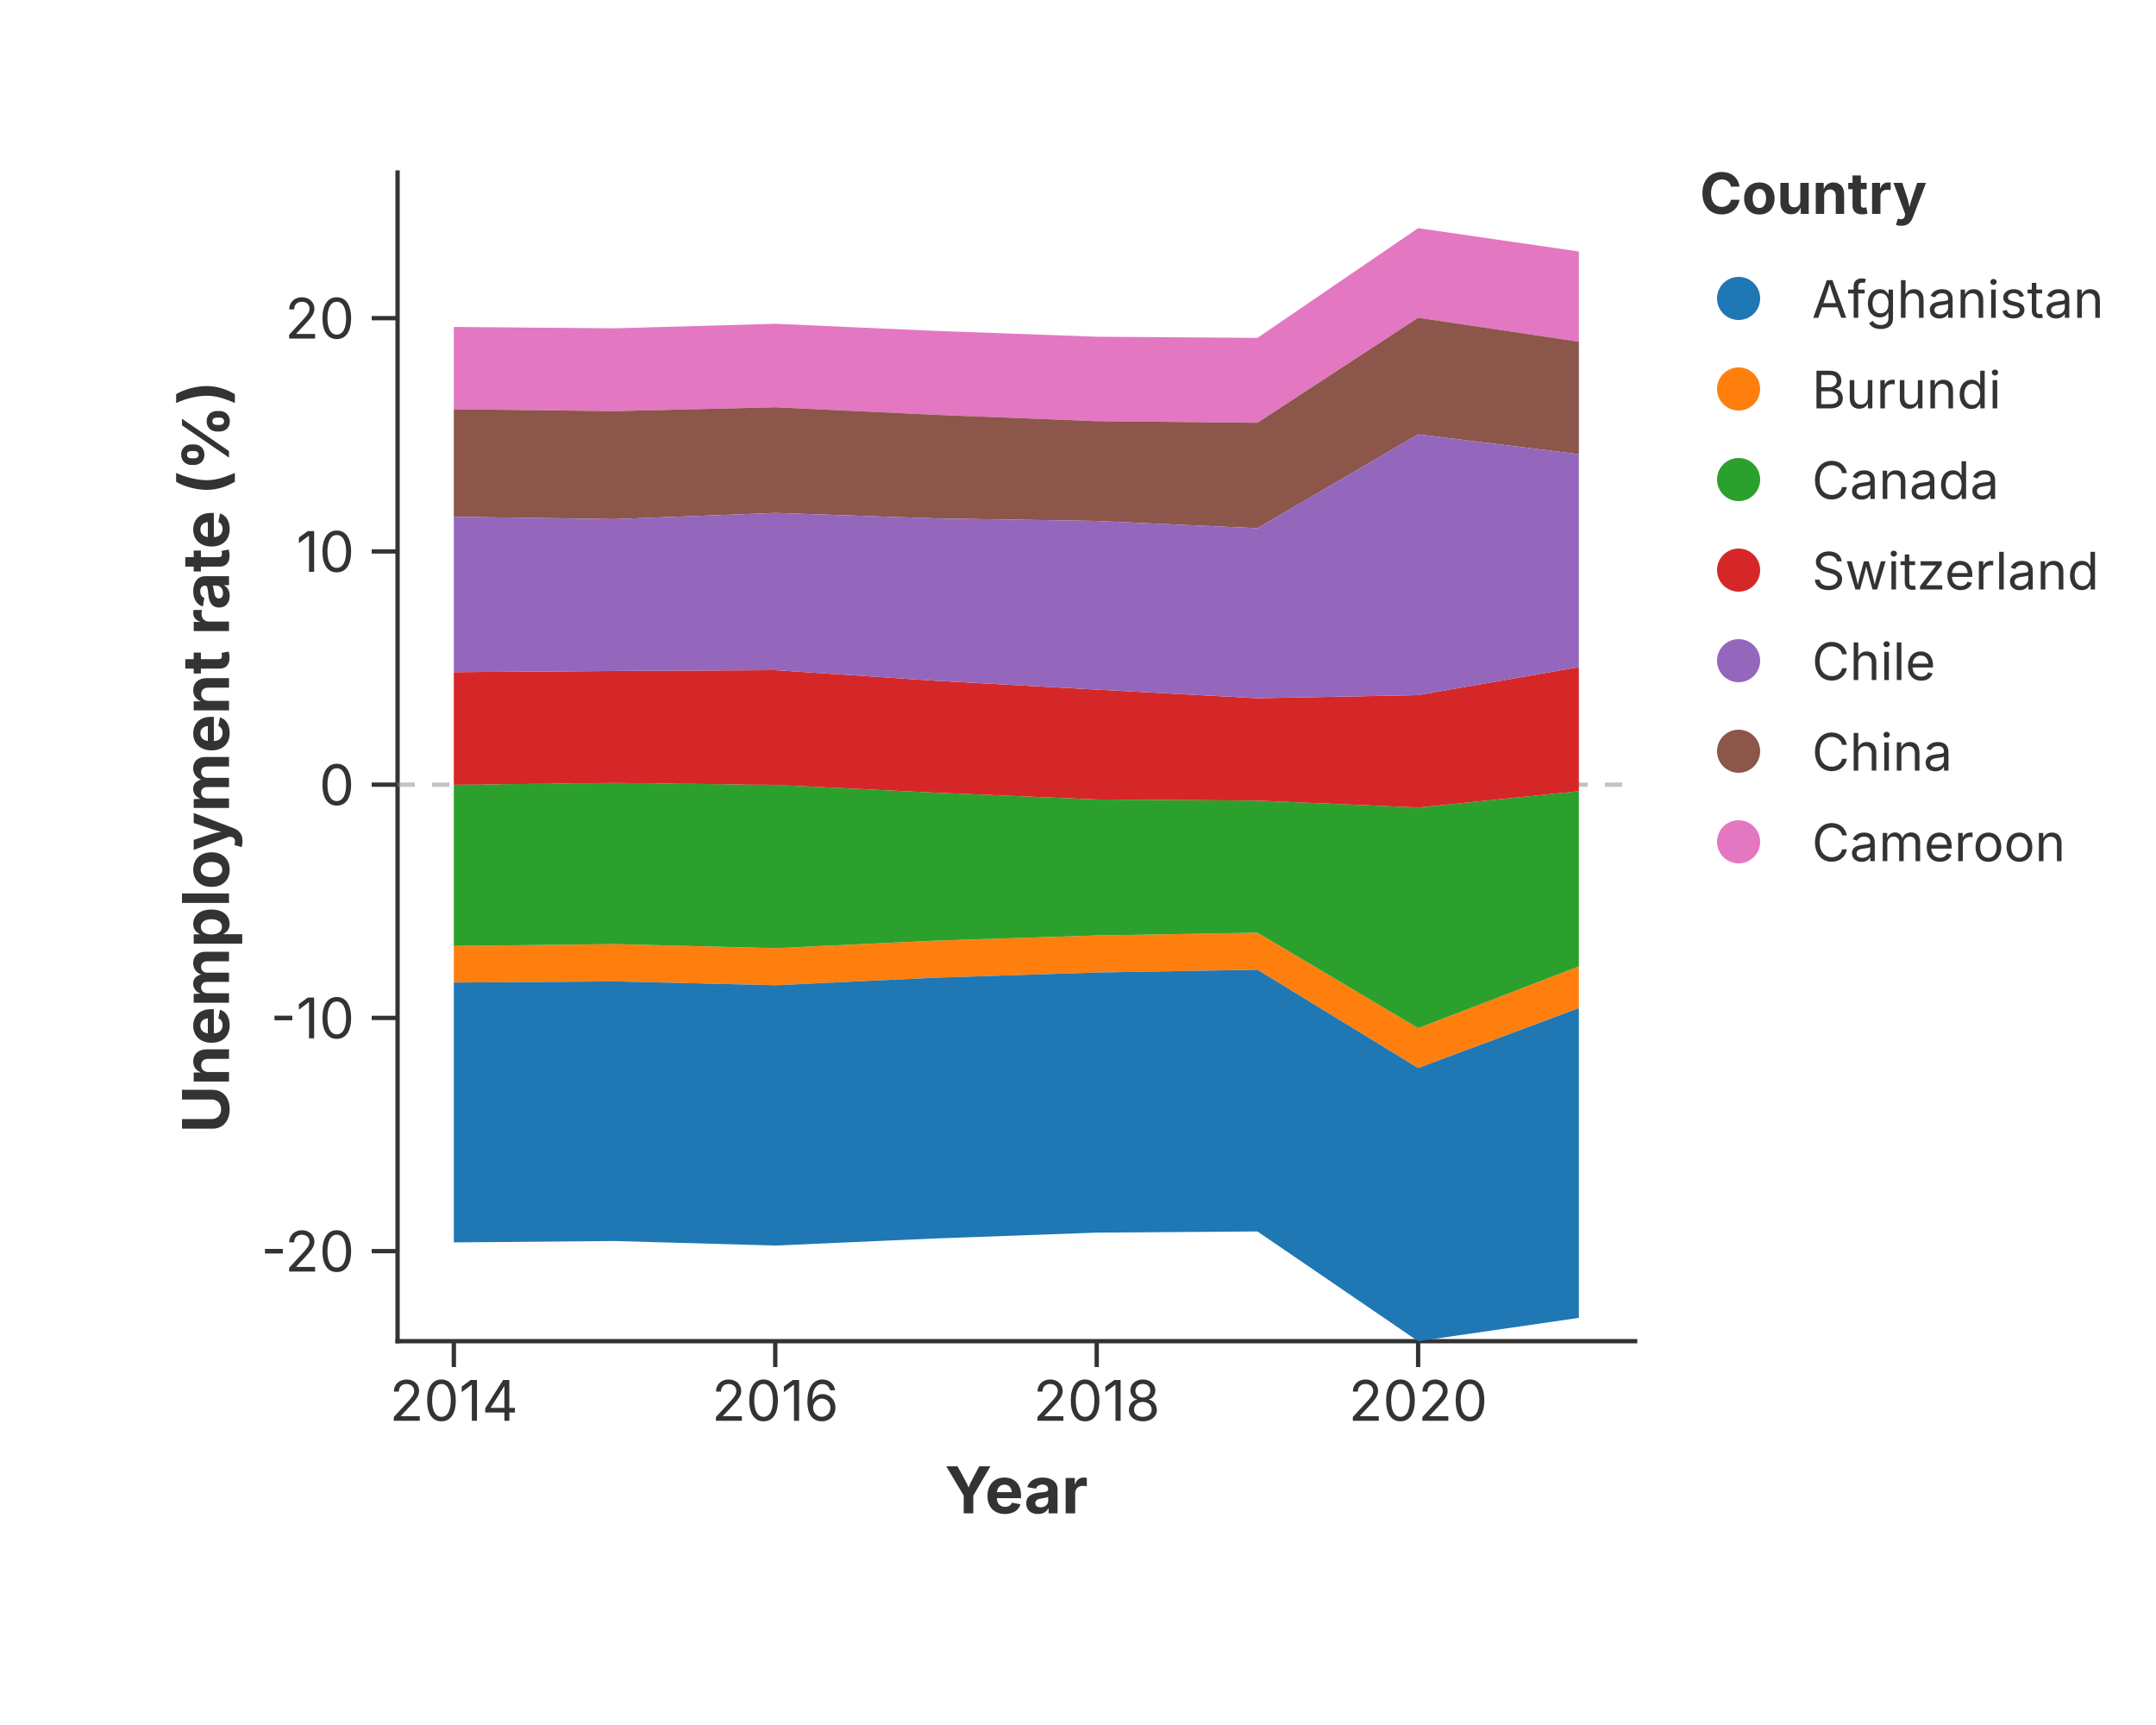
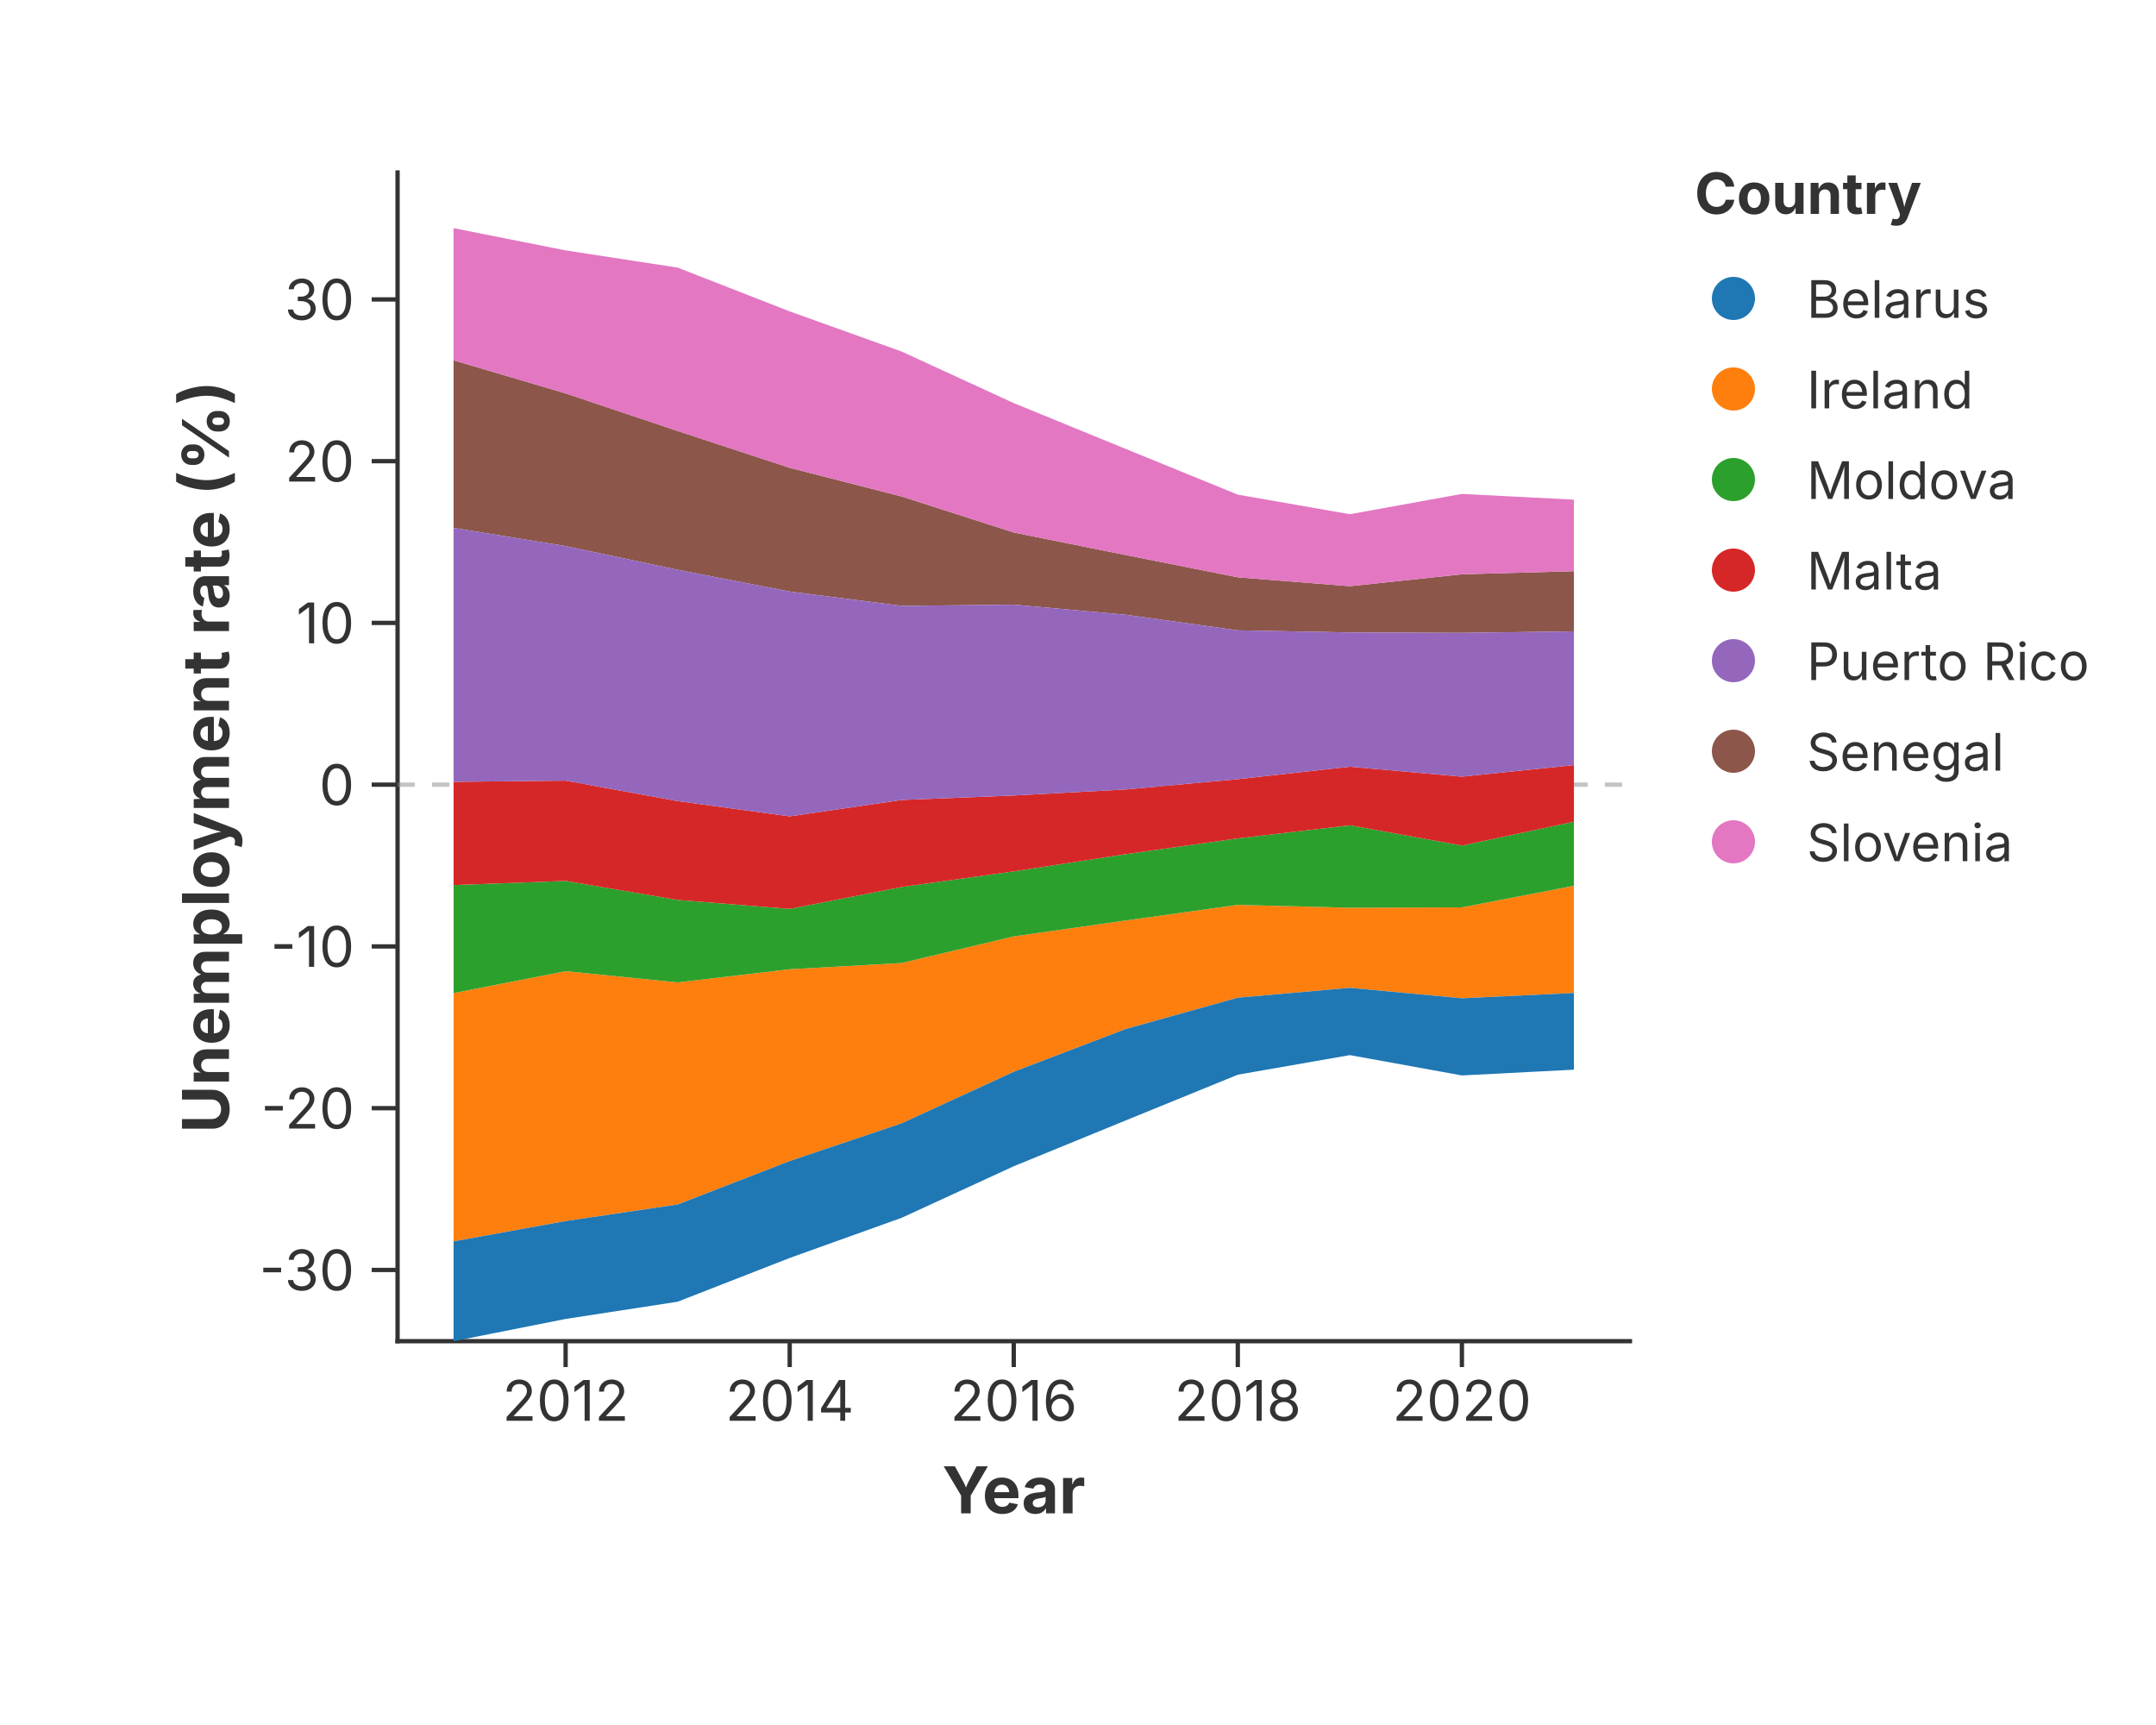
<svg xmlns="http://www.w3.org/2000/svg" width="500" height="400" viewBox="0 0 500 400">
  <rect width="100%" height="100%" fill="rgba(255,255,255,1.000)" />
-   <line x1="92.20" y1="311.00" x2="379.20" y2="311.00" stroke="rgba(51,51,51,1.000)" stroke-width="1" stroke-linecap="square" />
-   <line x1="105.25" y1="311.00" x2="105.25" y2="317.00" stroke="rgba(51,51,51,1.000)" stroke-width="1.0" />
-   <text x="105.25" y="320.00" font-size="13" font-family="Inter, -apple-system, BlinkMacSystemFont, 'Segoe UI', Roboto, Helvetica, Arial, 'PingFang SC', 'Microsoft YaHei', Ubuntu, Cantarell, 'Noto Sans', sans-serif" fill="rgba(51,51,51,1.000)" text-anchor="middle" dominant-baseline="hanging">2014</text>
-   <line x1="179.79" y1="311.00" x2="179.79" y2="317.00" stroke="rgba(51,51,51,1.000)" stroke-width="1.0" />
-   <text x="179.79" y="320.00" font-size="13" font-family="Inter, -apple-system, BlinkMacSystemFont, 'Segoe UI', Roboto, Helvetica, Arial, 'PingFang SC', 'Microsoft YaHei', Ubuntu, Cantarell, 'Noto Sans', sans-serif" fill="rgba(51,51,51,1.000)" text-anchor="middle" dominant-baseline="hanging">2016</text>
-   <line x1="254.34" y1="311.00" x2="254.34" y2="317.00" stroke="rgba(51,51,51,1.000)" stroke-width="1.0" />
-   <text x="254.34" y="320.00" font-size="13" font-family="Inter, -apple-system, BlinkMacSystemFont, 'Segoe UI', Roboto, Helvetica, Arial, 'PingFang SC', 'Microsoft YaHei', Ubuntu, Cantarell, 'Noto Sans', sans-serif" fill="rgba(51,51,51,1.000)" text-anchor="middle" dominant-baseline="hanging">2018</text>
-   <line x1="328.88" y1="311.00" x2="328.88" y2="317.00" stroke="rgba(51,51,51,1.000)" stroke-width="1.0" />
-   <text x="328.88" y="320.00" font-size="13" font-family="Inter, -apple-system, BlinkMacSystemFont, 'Segoe UI', Roboto, Helvetica, Arial, 'PingFang SC', 'Microsoft YaHei', Ubuntu, Cantarell, 'Noto Sans', sans-serif" fill="rgba(51,51,51,1.000)" text-anchor="middle" dominant-baseline="hanging">2020</text>
-   <text x="235.70" y="340.00" text-anchor="middle" font-size="15" font-family="Inter, -apple-system, BlinkMacSystemFont, 'Segoe UI', Roboto, Helvetica, Arial, 'PingFang SC', 'Microsoft YaHei', Ubuntu, Cantarell, 'Noto Sans', sans-serif" fill="rgba(51,51,51,1.000)" font-weight="bold" dominant-baseline="hanging">Year</text>
+   <line x1="92.20" y1="311.00" x2="378.00" y2="311.00" stroke="rgba(51,51,51,1.000)" stroke-width="1" stroke-linecap="square" />
+   <line x1="131.17" y1="311.00" x2="131.17" y2="317.00" stroke="rgba(51,51,51,1.000)" stroke-width="1.0" />
+   <text x="131.17" y="320.00" font-size="13" font-family="Inter, -apple-system, BlinkMacSystemFont, 'Segoe UI', Roboto, Helvetica, Arial, 'PingFang SC', 'Microsoft YaHei', Ubuntu, Cantarell, 'Noto Sans', sans-serif" fill="rgba(51,51,51,1.000)" text-anchor="middle" dominant-baseline="hanging">2012</text>
+   <line x1="183.14" y1="311.00" x2="183.14" y2="317.00" stroke="rgba(51,51,51,1.000)" stroke-width="1.0" />
+   <text x="183.14" y="320.00" font-size="13" font-family="Inter, -apple-system, BlinkMacSystemFont, 'Segoe UI', Roboto, Helvetica, Arial, 'PingFang SC', 'Microsoft YaHei', Ubuntu, Cantarell, 'Noto Sans', sans-serif" fill="rgba(51,51,51,1.000)" text-anchor="middle" dominant-baseline="hanging">2014</text>
+   <line x1="235.10" y1="311.00" x2="235.10" y2="317.00" stroke="rgba(51,51,51,1.000)" stroke-width="1.0" />
+   <text x="235.10" y="320.00" font-size="13" font-family="Inter, -apple-system, BlinkMacSystemFont, 'Segoe UI', Roboto, Helvetica, Arial, 'PingFang SC', 'Microsoft YaHei', Ubuntu, Cantarell, 'Noto Sans', sans-serif" fill="rgba(51,51,51,1.000)" text-anchor="middle" dominant-baseline="hanging">2016</text>
+   <line x1="287.06" y1="311.00" x2="287.06" y2="317.00" stroke="rgba(51,51,51,1.000)" stroke-width="1.0" />
+   <text x="287.06" y="320.00" font-size="13" font-family="Inter, -apple-system, BlinkMacSystemFont, 'Segoe UI', Roboto, Helvetica, Arial, 'PingFang SC', 'Microsoft YaHei', Ubuntu, Cantarell, 'Noto Sans', sans-serif" fill="rgba(51,51,51,1.000)" text-anchor="middle" dominant-baseline="hanging">2018</text>
+   <line x1="339.03" y1="311.00" x2="339.03" y2="317.00" stroke="rgba(51,51,51,1.000)" stroke-width="1.0" />
+   <text x="339.03" y="320.00" font-size="13" font-family="Inter, -apple-system, BlinkMacSystemFont, 'Segoe UI', Roboto, Helvetica, Arial, 'PingFang SC', 'Microsoft YaHei', Ubuntu, Cantarell, 'Noto Sans', sans-serif" fill="rgba(51,51,51,1.000)" text-anchor="middle" dominant-baseline="hanging">2020</text>
+   <text x="235.10" y="340.00" text-anchor="middle" font-size="15" font-family="Inter, -apple-system, BlinkMacSystemFont, 'Segoe UI', Roboto, Helvetica, Arial, 'PingFang SC', 'Microsoft YaHei', Ubuntu, Cantarell, 'Noto Sans', sans-serif" fill="rgba(51,51,51,1.000)" font-weight="bold" dominant-baseline="hanging">Year</text>
  <line x1="92.20" y1="40.00" x2="92.20" y2="311.00" stroke="rgba(51,51,51,1.000)" stroke-width="1" stroke-linecap="square" />
-   <line x1="92.20" y1="290.12" x2="86.20" y2="290.12" stroke="rgba(51,51,51,1.000)" stroke-width="1.0" />
-   <text x="82.20" y="290.12" font-size="13" font-family="Inter, -apple-system, BlinkMacSystemFont, 'Segoe UI', Roboto, Helvetica, Arial, 'PingFang SC', 'Microsoft YaHei', Ubuntu, Cantarell, 'Noto Sans', sans-serif" fill="rgba(51,51,51,1.000)" text-anchor="end" dominant-baseline="central">-20</text>
-   <line x1="92.20" y1="236.04" x2="86.20" y2="236.04" stroke="rgba(51,51,51,1.000)" stroke-width="1.0" />
-   <text x="82.20" y="236.04" font-size="13" font-family="Inter, -apple-system, BlinkMacSystemFont, 'Segoe UI', Roboto, Helvetica, Arial, 'PingFang SC', 'Microsoft YaHei', Ubuntu, Cantarell, 'Noto Sans', sans-serif" fill="rgba(51,51,51,1.000)" text-anchor="end" dominant-baseline="central">-10</text>
+   <line x1="92.20" y1="294.48" x2="86.20" y2="294.48" stroke="rgba(51,51,51,1.000)" stroke-width="1.0" />
+   <text x="82.20" y="294.48" font-size="13" font-family="Inter, -apple-system, BlinkMacSystemFont, 'Segoe UI', Roboto, Helvetica, Arial, 'PingFang SC', 'Microsoft YaHei', Ubuntu, Cantarell, 'Noto Sans', sans-serif" fill="rgba(51,51,51,1.000)" text-anchor="end" dominant-baseline="central">-30</text>
+   <line x1="92.20" y1="256.97" x2="86.20" y2="256.97" stroke="rgba(51,51,51,1.000)" stroke-width="1.0" />
+   <text x="82.20" y="256.97" font-size="13" font-family="Inter, -apple-system, BlinkMacSystemFont, 'Segoe UI', Roboto, Helvetica, Arial, 'PingFang SC', 'Microsoft YaHei', Ubuntu, Cantarell, 'Noto Sans', sans-serif" fill="rgba(51,51,51,1.000)" text-anchor="end" dominant-baseline="central">-20</text>
+   <line x1="92.20" y1="219.46" x2="86.20" y2="219.46" stroke="rgba(51,51,51,1.000)" stroke-width="1.0" />
+   <text x="82.20" y="219.46" font-size="13" font-family="Inter, -apple-system, BlinkMacSystemFont, 'Segoe UI', Roboto, Helvetica, Arial, 'PingFang SC', 'Microsoft YaHei', Ubuntu, Cantarell, 'Noto Sans', sans-serif" fill="rgba(51,51,51,1.000)" text-anchor="end" dominant-baseline="central">-10</text>
  <line x1="92.20" y1="181.95" x2="86.20" y2="181.95" stroke="rgba(51,51,51,1.000)" stroke-width="1.0" />
  <text x="82.20" y="181.95" font-size="13" font-family="Inter, -apple-system, BlinkMacSystemFont, 'Segoe UI', Roboto, Helvetica, Arial, 'PingFang SC', 'Microsoft YaHei', Ubuntu, Cantarell, 'Noto Sans', sans-serif" fill="rgba(51,51,51,1.000)" text-anchor="end" dominant-baseline="central">0</text>
-   <line x1="92.20" y1="127.87" x2="86.20" y2="127.87" stroke="rgba(51,51,51,1.000)" stroke-width="1.0" />
-   <text x="82.20" y="127.87" font-size="13" font-family="Inter, -apple-system, BlinkMacSystemFont, 'Segoe UI', Roboto, Helvetica, Arial, 'PingFang SC', 'Microsoft YaHei', Ubuntu, Cantarell, 'Noto Sans', sans-serif" fill="rgba(51,51,51,1.000)" text-anchor="end" dominant-baseline="central">10</text>
-   <line x1="92.20" y1="73.78" x2="86.20" y2="73.78" stroke="rgba(51,51,51,1.000)" stroke-width="1.0" />
-   <text x="82.20" y="73.78" font-size="13" font-family="Inter, -apple-system, BlinkMacSystemFont, 'Segoe UI', Roboto, Helvetica, Arial, 'PingFang SC', 'Microsoft YaHei', Ubuntu, Cantarell, 'Noto Sans', sans-serif" fill="rgba(51,51,51,1.000)" text-anchor="end" dominant-baseline="central">20</text>
+   <line x1="92.20" y1="144.44" x2="86.20" y2="144.44" stroke="rgba(51,51,51,1.000)" stroke-width="1.0" />
+   <text x="82.20" y="144.44" font-size="13" font-family="Inter, -apple-system, BlinkMacSystemFont, 'Segoe UI', Roboto, Helvetica, Arial, 'PingFang SC', 'Microsoft YaHei', Ubuntu, Cantarell, 'Noto Sans', sans-serif" fill="rgba(51,51,51,1.000)" text-anchor="end" dominant-baseline="central">10</text>
+   <line x1="92.20" y1="106.94" x2="86.20" y2="106.94" stroke="rgba(51,51,51,1.000)" stroke-width="1.0" />
+   <text x="82.20" y="106.94" font-size="13" font-family="Inter, -apple-system, BlinkMacSystemFont, 'Segoe UI', Roboto, Helvetica, Arial, 'PingFang SC', 'Microsoft YaHei', Ubuntu, Cantarell, 'Noto Sans', sans-serif" fill="rgba(51,51,51,1.000)" text-anchor="end" dominant-baseline="central">20</text>
+   <line x1="92.20" y1="69.43" x2="86.20" y2="69.43" stroke="rgba(51,51,51,1.000)" stroke-width="1.0" />
+   <text x="82.20" y="69.43" font-size="13" font-family="Inter, -apple-system, BlinkMacSystemFont, 'Segoe UI', Roboto, Helvetica, Arial, 'PingFang SC', 'Microsoft YaHei', Ubuntu, Cantarell, 'Noto Sans', sans-serif" fill="rgba(51,51,51,1.000)" text-anchor="end" dominant-baseline="central">30</text>
  <text x="47.50" y="175.50" text-anchor="middle" font-size="15" font-family="Inter, -apple-system, BlinkMacSystemFont, 'Segoe UI', Roboto, Helvetica, Arial, 'PingFang SC', 'Microsoft YaHei', Ubuntu, Cantarell, 'Noto Sans', sans-serif" fill="rgba(51,51,51,1.000)" font-weight="bold" transform="rotate(-90, 47.50, 175.50)" dominant-baseline="middle">Unemployment rate (%)</text>
  <defs>
    <clipPath id="plot-clip-area">
-       <rect x="92.200" y="40.000" width="287.000" height="271.000" />
+       <rect x="92.200" y="40.000" width="285.800" height="271.000" />
    </clipPath>
  </defs>
-   <line x1="92.200" y1="181.952" x2="379.200" y2="181.952" stroke="rgba(136,136,136,1.000)" stroke-width="1.000" stroke-opacity="0.500" stroke-dasharray="4.0,4.0" />
-   <polygon points="105.245,75.810 142.518,76.134 179.791,75.080 217.064,76.729 254.336,78.081 291.609,78.352 328.882,52.905 366.155,58.313 366.155,79.244 328.882,73.674 291.609,98.039 254.336,97.660 217.064,96.200 179.791,94.442 142.518,95.335 105.245,94.902" fill="rgba(227,119,194,1.000)" stroke="none" stroke-width="0.000" fill-opacity="1.000" stroke-opacity="0.000" clip-path="url(#plot-clip-area)" />
-   <polygon points="105.245,219.352 142.518,218.920 179.791,219.866 217.064,218.108 254.336,216.919 291.609,216.270 328.882,238.417 366.155,224.085 366.155,233.766 328.882,247.666 291.609,224.869 254.336,225.518 217.064,226.708 179.791,228.466 142.518,227.573 105.245,227.844" fill="rgba(255,127,14,1.000)" stroke="none" stroke-width="0.000" fill-opacity="1.000" stroke-opacity="0.000" clip-path="url(#plot-clip-area)" />
-   <polygon points="105.245,94.902 142.518,95.335 179.791,94.442 217.064,96.200 254.336,97.660 291.609,98.039 328.882,73.674 366.155,79.244 366.155,105.313 328.882,100.716 291.609,122.486 254.336,120.809 217.064,120.214 179.791,118.943 142.518,120.376 105.245,119.835" fill="rgba(140,86,75,1.000)" stroke="none" stroke-width="0.000" fill-opacity="1.000" stroke-opacity="0.000" clip-path="url(#plot-clip-area)" />
-   <polygon points="105.245,181.979 142.518,181.547 179.791,182.006 217.064,183.818 254.336,185.387 291.609,185.657 328.882,187.253 366.155,183.467 366.155,224.085 328.882,238.417 291.609,216.270 254.336,216.919 217.064,218.108 179.791,219.866 142.518,218.920 105.245,219.352" fill="rgba(44,160,44,1.000)" stroke="none" stroke-width="0.000" fill-opacity="1.000" stroke-opacity="0.000" clip-path="url(#plot-clip-area)" />
-   <polygon points="105.245,227.844 142.518,227.573 179.791,228.466 217.064,226.708 254.336,225.518 291.609,224.869 328.882,247.666 366.155,233.766 366.155,305.591 328.882,311.000 291.609,285.553 254.336,285.823 217.064,287.175 179.791,288.825 142.518,287.770 105.245,288.095" fill="rgba(31,119,180,1.000)" stroke="none" stroke-width="0.000" fill-opacity="1.000" stroke-opacity="0.000" clip-path="url(#plot-clip-area)" />
-   <polygon points="105.245,155.856 142.518,155.586 179.791,155.396 217.064,157.857 254.336,159.913 291.609,161.914 328.882,161.184 366.155,154.693 366.155,183.467 328.882,187.253 291.609,185.657 254.336,185.387 217.064,183.818 179.791,182.006 142.518,181.547 105.245,181.979" fill="rgba(214,39,40,1.000)" stroke="none" stroke-width="0.000" fill-opacity="1.000" stroke-opacity="0.000" clip-path="url(#plot-clip-area)" />
-   <polygon points="105.245,119.835 142.518,120.376 179.791,118.943 217.064,120.214 254.336,120.809 291.609,122.486 328.882,100.716 366.155,105.313 366.155,154.693 328.882,161.184 291.609,161.914 254.336,159.913 217.064,157.857 179.791,155.396 142.518,155.586 105.245,155.856" fill="rgba(148,103,189,1.000)" stroke="none" stroke-width="0.000" fill-opacity="1.000" stroke-opacity="0.000" clip-path="url(#plot-clip-area)" />
-   <text x="394.200" y="49.600" font-size="13.2" font-family="Inter, -apple-system, BlinkMacSystemFont, 'Segoe UI', Roboto, Helvetica, Arial, 'PingFang SC', 'Microsoft YaHei', Ubuntu, Cantarell, 'Noto Sans', sans-serif" fill="rgba(51,51,51,1.000)" fill-opacity="1.000" text-anchor="start" font-weight="bold">Country</text>
-   <circle cx="403.200" cy="69.200" r="5.000" fill="rgba(31,119,180,1.000)" stroke="none" stroke-width="0.000" fill-opacity="1.000" stroke-opacity="1.000" />
-   <text x="420.200" y="73.700" font-size="12.0" font-family="Inter, -apple-system, BlinkMacSystemFont, 'Segoe UI', Roboto, Helvetica, Arial, 'PingFang SC', 'Microsoft YaHei', Ubuntu, Cantarell, 'Noto Sans', sans-serif" fill="rgba(51,51,51,1.000)" fill-opacity="1.000" text-anchor="start" font-weight="normal">Afghanistan</text>
-   <circle cx="403.200" cy="90.200" r="5.000" fill="rgba(255,127,14,1.000)" stroke="none" stroke-width="0.000" fill-opacity="1.000" stroke-opacity="1.000" />
-   <text x="420.200" y="94.700" font-size="12.0" font-family="Inter, -apple-system, BlinkMacSystemFont, 'Segoe UI', Roboto, Helvetica, Arial, 'PingFang SC', 'Microsoft YaHei', Ubuntu, Cantarell, 'Noto Sans', sans-serif" fill="rgba(51,51,51,1.000)" fill-opacity="1.000" text-anchor="start" font-weight="normal">Burundi</text>
-   <circle cx="403.200" cy="111.200" r="5.000" fill="rgba(44,160,44,1.000)" stroke="none" stroke-width="0.000" fill-opacity="1.000" stroke-opacity="1.000" />
-   <text x="420.200" y="115.700" font-size="12.0" font-family="Inter, -apple-system, BlinkMacSystemFont, 'Segoe UI', Roboto, Helvetica, Arial, 'PingFang SC', 'Microsoft YaHei', Ubuntu, Cantarell, 'Noto Sans', sans-serif" fill="rgba(51,51,51,1.000)" fill-opacity="1.000" text-anchor="start" font-weight="normal">Canada</text>
-   <circle cx="403.200" cy="132.200" r="5.000" fill="rgba(214,39,40,1.000)" stroke="none" stroke-width="0.000" fill-opacity="1.000" stroke-opacity="1.000" />
-   <text x="420.200" y="136.700" font-size="12.0" font-family="Inter, -apple-system, BlinkMacSystemFont, 'Segoe UI', Roboto, Helvetica, Arial, 'PingFang SC', 'Microsoft YaHei', Ubuntu, Cantarell, 'Noto Sans', sans-serif" fill="rgba(51,51,51,1.000)" fill-opacity="1.000" text-anchor="start" font-weight="normal">Switzerland</text>
-   <circle cx="403.200" cy="153.200" r="5.000" fill="rgba(148,103,189,1.000)" stroke="none" stroke-width="0.000" fill-opacity="1.000" stroke-opacity="1.000" />
-   <text x="420.200" y="157.700" font-size="12.0" font-family="Inter, -apple-system, BlinkMacSystemFont, 'Segoe UI', Roboto, Helvetica, Arial, 'PingFang SC', 'Microsoft YaHei', Ubuntu, Cantarell, 'Noto Sans', sans-serif" fill="rgba(51,51,51,1.000)" fill-opacity="1.000" text-anchor="start" font-weight="normal">Chile</text>
-   <circle cx="403.200" cy="174.200" r="5.000" fill="rgba(140,86,75,1.000)" stroke="none" stroke-width="0.000" fill-opacity="1.000" stroke-opacity="1.000" />
-   <text x="420.200" y="178.700" font-size="12.0" font-family="Inter, -apple-system, BlinkMacSystemFont, 'Segoe UI', Roboto, Helvetica, Arial, 'PingFang SC', 'Microsoft YaHei', Ubuntu, Cantarell, 'Noto Sans', sans-serif" fill="rgba(51,51,51,1.000)" fill-opacity="1.000" text-anchor="start" font-weight="normal">China</text>
-   <circle cx="403.200" cy="195.200" r="5.000" fill="rgba(227,119,194,1.000)" stroke="none" stroke-width="0.000" fill-opacity="1.000" stroke-opacity="1.000" />
-   <text x="420.200" y="199.700" font-size="12.0" font-family="Inter, -apple-system, BlinkMacSystemFont, 'Segoe UI', Roboto, Helvetica, Arial, 'PingFang SC', 'Microsoft YaHei', Ubuntu, Cantarell, 'Noto Sans', sans-serif" fill="rgba(51,51,51,1.000)" fill-opacity="1.000" text-anchor="start" font-weight="normal">Cameroon</text>
+   <line x1="92.200" y1="181.952" x2="378.000" y2="181.952" stroke="rgba(136,136,136,1.000)" stroke-width="1.000" stroke-opacity="0.500" stroke-dasharray="4.0,4.0" />
+   <polygon points="105.191,83.549 131.173,91.220 157.155,99.940 183.136,108.473 209.118,115.131 235.100,123.477 261.082,128.709 287.064,133.867 313.045,135.930 339.027,133.173 365.009,132.441 365.009,146.394 339.027,146.751 313.045,146.657 287.064,146.169 261.082,142.550 235.100,140.206 209.118,140.487 183.136,137.167 157.155,132.122 131.173,126.628 105.191,122.408" fill="rgba(140,86,75,1.000)" stroke="none" stroke-width="0.000" fill-opacity="1.000" stroke-opacity="0.000" clip-path="url(#plot-clip-area)" />
+   <polygon points="105.191,230.282 131.173,225.200 157.155,227.806 183.136,224.749 209.118,223.305 235.100,217.135 261.082,213.441 287.064,209.821 313.045,210.496 339.027,210.402 365.009,205.395 365.009,230.263 339.027,231.482 313.045,229.063 287.064,231.351 261.082,238.609 235.100,248.530 209.118,260.476 183.136,269.234 157.155,279.305 131.173,283.150 105.191,287.857" fill="rgba(255,127,14,1.000)" stroke="none" stroke-width="0.000" fill-opacity="1.000" stroke-opacity="0.000" clip-path="url(#plot-clip-area)" />
+   <polygon points="105.191,205.226 131.173,204.270 157.155,208.677 183.136,210.759 209.118,205.676 235.100,202.057 261.082,198.062 287.064,194.405 313.045,191.367 339.027,196.074 365.009,190.542 365.009,205.395 339.027,210.402 313.045,210.496 287.064,209.821 261.082,213.441 235.100,217.135 209.118,223.305 183.136,224.749 157.155,227.806 131.173,225.200 105.191,230.282" fill="rgba(44,160,44,1.000)" stroke="none" stroke-width="0.000" fill-opacity="1.000" stroke-opacity="0.000" clip-path="url(#plot-clip-area)" />
+   <polygon points="105.191,52.905 131.173,58.062 157.155,62.057 183.136,72.203 209.118,81.524 235.100,93.470 261.082,104.104 287.064,114.700 313.045,119.238 339.027,114.531 365.009,115.863 365.009,132.441 339.027,133.173 313.045,135.930 287.064,133.867 261.082,128.709 235.100,123.477 209.118,115.131 183.136,108.473 157.155,99.940 131.173,91.220 105.191,83.549" fill="rgba(227,119,194,1.000)" stroke="none" stroke-width="0.000" fill-opacity="1.000" stroke-opacity="0.000" clip-path="url(#plot-clip-area)" />
+   <polygon points="105.191,181.296 131.173,181.015 157.155,185.759 183.136,189.304 209.118,185.497 235.100,184.465 261.082,183.059 287.064,180.677 313.045,177.789 339.027,180.096 365.009,177.414 365.009,190.542 339.027,196.074 313.045,191.367 287.064,194.405 261.082,198.062 235.100,202.057 209.118,205.676 183.136,210.759 157.155,208.677 131.173,204.270 105.191,205.226" fill="rgba(214,39,40,1.000)" stroke="none" stroke-width="0.000" fill-opacity="1.000" stroke-opacity="0.000" clip-path="url(#plot-clip-area)" />
+   <polygon points="105.191,122.408 131.173,126.628 157.155,132.122 183.136,137.167 209.118,140.487 235.100,140.206 261.082,142.550 287.064,146.169 313.045,146.657 339.027,146.751 365.009,146.394 365.009,177.414 339.027,180.096 313.045,177.789 287.064,180.677 261.082,183.059 235.100,184.465 209.118,185.497 183.136,189.304 157.155,185.759 131.173,181.015 105.191,181.296" fill="rgba(148,103,189,1.000)" stroke="none" stroke-width="0.000" fill-opacity="1.000" stroke-opacity="0.000" clip-path="url(#plot-clip-area)" />
+   <polygon points="105.191,287.857 131.173,283.150 157.155,279.305 183.136,269.234 209.118,260.476 235.100,248.530 261.082,238.609 287.064,231.351 313.045,229.063 339.027,231.482 365.009,230.263 365.009,248.042 339.027,249.374 313.045,244.666 287.064,249.205 261.082,259.801 235.100,270.435 209.118,282.381 183.136,291.702 157.155,301.848 131.173,305.843 105.191,311.000" fill="rgba(31,119,180,1.000)" stroke="none" stroke-width="0.000" fill-opacity="1.000" stroke-opacity="0.000" clip-path="url(#plot-clip-area)" />
+   <text x="393.000" y="49.600" font-size="13.2" font-family="Inter, -apple-system, BlinkMacSystemFont, 'Segoe UI', Roboto, Helvetica, Arial, 'PingFang SC', 'Microsoft YaHei', Ubuntu, Cantarell, 'Noto Sans', sans-serif" fill="rgba(51,51,51,1.000)" fill-opacity="1.000" text-anchor="start" font-weight="bold">Country</text>
+   <circle cx="402.000" cy="69.200" r="5.000" fill="rgba(31,119,180,1.000)" stroke="none" stroke-width="0.000" fill-opacity="1.000" stroke-opacity="1.000" />
+   <text x="419.000" y="73.700" font-size="12.0" font-family="Inter, -apple-system, BlinkMacSystemFont, 'Segoe UI', Roboto, Helvetica, Arial, 'PingFang SC', 'Microsoft YaHei', Ubuntu, Cantarell, 'Noto Sans', sans-serif" fill="rgba(51,51,51,1.000)" fill-opacity="1.000" text-anchor="start" font-weight="normal">Belarus</text>
+   <circle cx="402.000" cy="90.200" r="5.000" fill="rgba(255,127,14,1.000)" stroke="none" stroke-width="0.000" fill-opacity="1.000" stroke-opacity="1.000" />
+   <text x="419.000" y="94.700" font-size="12.0" font-family="Inter, -apple-system, BlinkMacSystemFont, 'Segoe UI', Roboto, Helvetica, Arial, 'PingFang SC', 'Microsoft YaHei', Ubuntu, Cantarell, 'Noto Sans', sans-serif" fill="rgba(51,51,51,1.000)" fill-opacity="1.000" text-anchor="start" font-weight="normal">Ireland</text>
+   <circle cx="402.000" cy="111.200" r="5.000" fill="rgba(44,160,44,1.000)" stroke="none" stroke-width="0.000" fill-opacity="1.000" stroke-opacity="1.000" />
+   <text x="419.000" y="115.700" font-size="12.0" font-family="Inter, -apple-system, BlinkMacSystemFont, 'Segoe UI', Roboto, Helvetica, Arial, 'PingFang SC', 'Microsoft YaHei', Ubuntu, Cantarell, 'Noto Sans', sans-serif" fill="rgba(51,51,51,1.000)" fill-opacity="1.000" text-anchor="start" font-weight="normal">Moldova</text>
+   <circle cx="402.000" cy="132.200" r="5.000" fill="rgba(214,39,40,1.000)" stroke="none" stroke-width="0.000" fill-opacity="1.000" stroke-opacity="1.000" />
+   <text x="419.000" y="136.700" font-size="12.0" font-family="Inter, -apple-system, BlinkMacSystemFont, 'Segoe UI', Roboto, Helvetica, Arial, 'PingFang SC', 'Microsoft YaHei', Ubuntu, Cantarell, 'Noto Sans', sans-serif" fill="rgba(51,51,51,1.000)" fill-opacity="1.000" text-anchor="start" font-weight="normal">Malta</text>
+   <circle cx="402.000" cy="153.200" r="5.000" fill="rgba(148,103,189,1.000)" stroke="none" stroke-width="0.000" fill-opacity="1.000" stroke-opacity="1.000" />
+   <text x="419.000" y="157.700" font-size="12.0" font-family="Inter, -apple-system, BlinkMacSystemFont, 'Segoe UI', Roboto, Helvetica, Arial, 'PingFang SC', 'Microsoft YaHei', Ubuntu, Cantarell, 'Noto Sans', sans-serif" fill="rgba(51,51,51,1.000)" fill-opacity="1.000" text-anchor="start" font-weight="normal">Puerto Rico</text>
+   <circle cx="402.000" cy="174.200" r="5.000" fill="rgba(140,86,75,1.000)" stroke="none" stroke-width="0.000" fill-opacity="1.000" stroke-opacity="1.000" />
+   <text x="419.000" y="178.700" font-size="12.0" font-family="Inter, -apple-system, BlinkMacSystemFont, 'Segoe UI', Roboto, Helvetica, Arial, 'PingFang SC', 'Microsoft YaHei', Ubuntu, Cantarell, 'Noto Sans', sans-serif" fill="rgba(51,51,51,1.000)" fill-opacity="1.000" text-anchor="start" font-weight="normal">Senegal</text>
+   <circle cx="402.000" cy="195.200" r="5.000" fill="rgba(227,119,194,1.000)" stroke="none" stroke-width="0.000" fill-opacity="1.000" stroke-opacity="1.000" />
+   <text x="419.000" y="199.700" font-size="12.0" font-family="Inter, -apple-system, BlinkMacSystemFont, 'Segoe UI', Roboto, Helvetica, Arial, 'PingFang SC', 'Microsoft YaHei', Ubuntu, Cantarell, 'Noto Sans', sans-serif" fill="rgba(51,51,51,1.000)" fill-opacity="1.000" text-anchor="start" font-weight="normal">Slovenia</text>
</svg>
